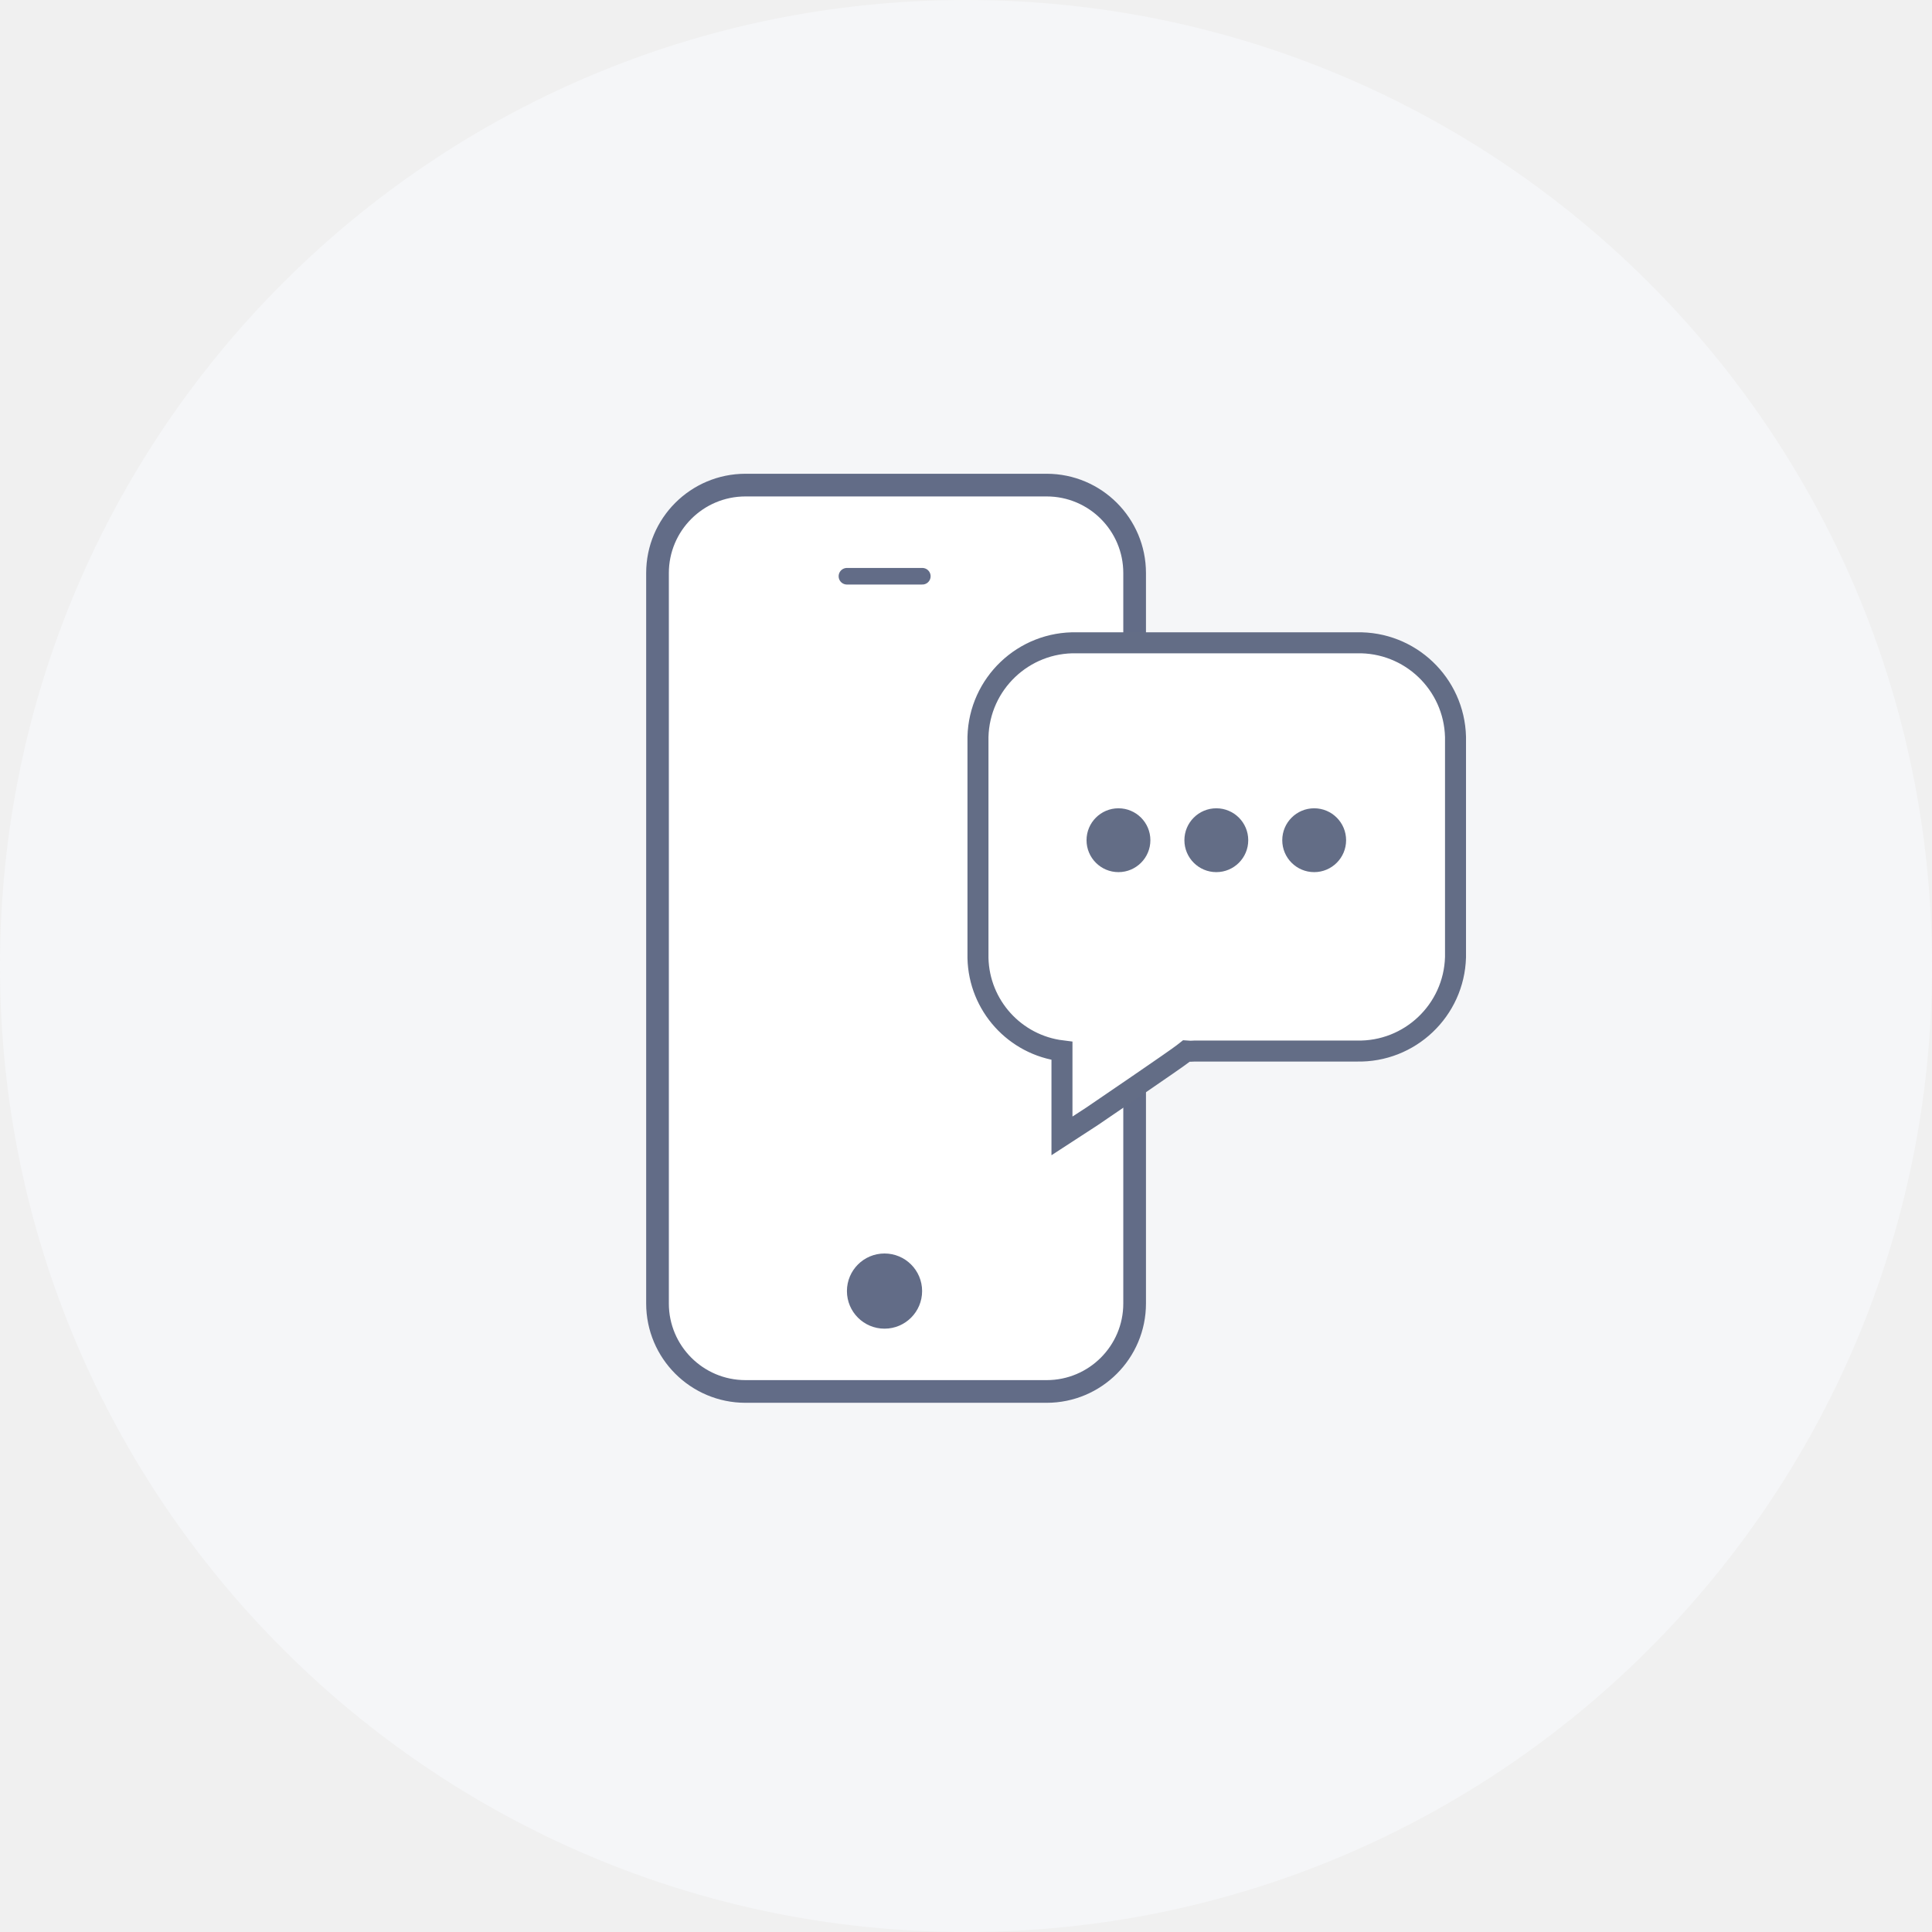
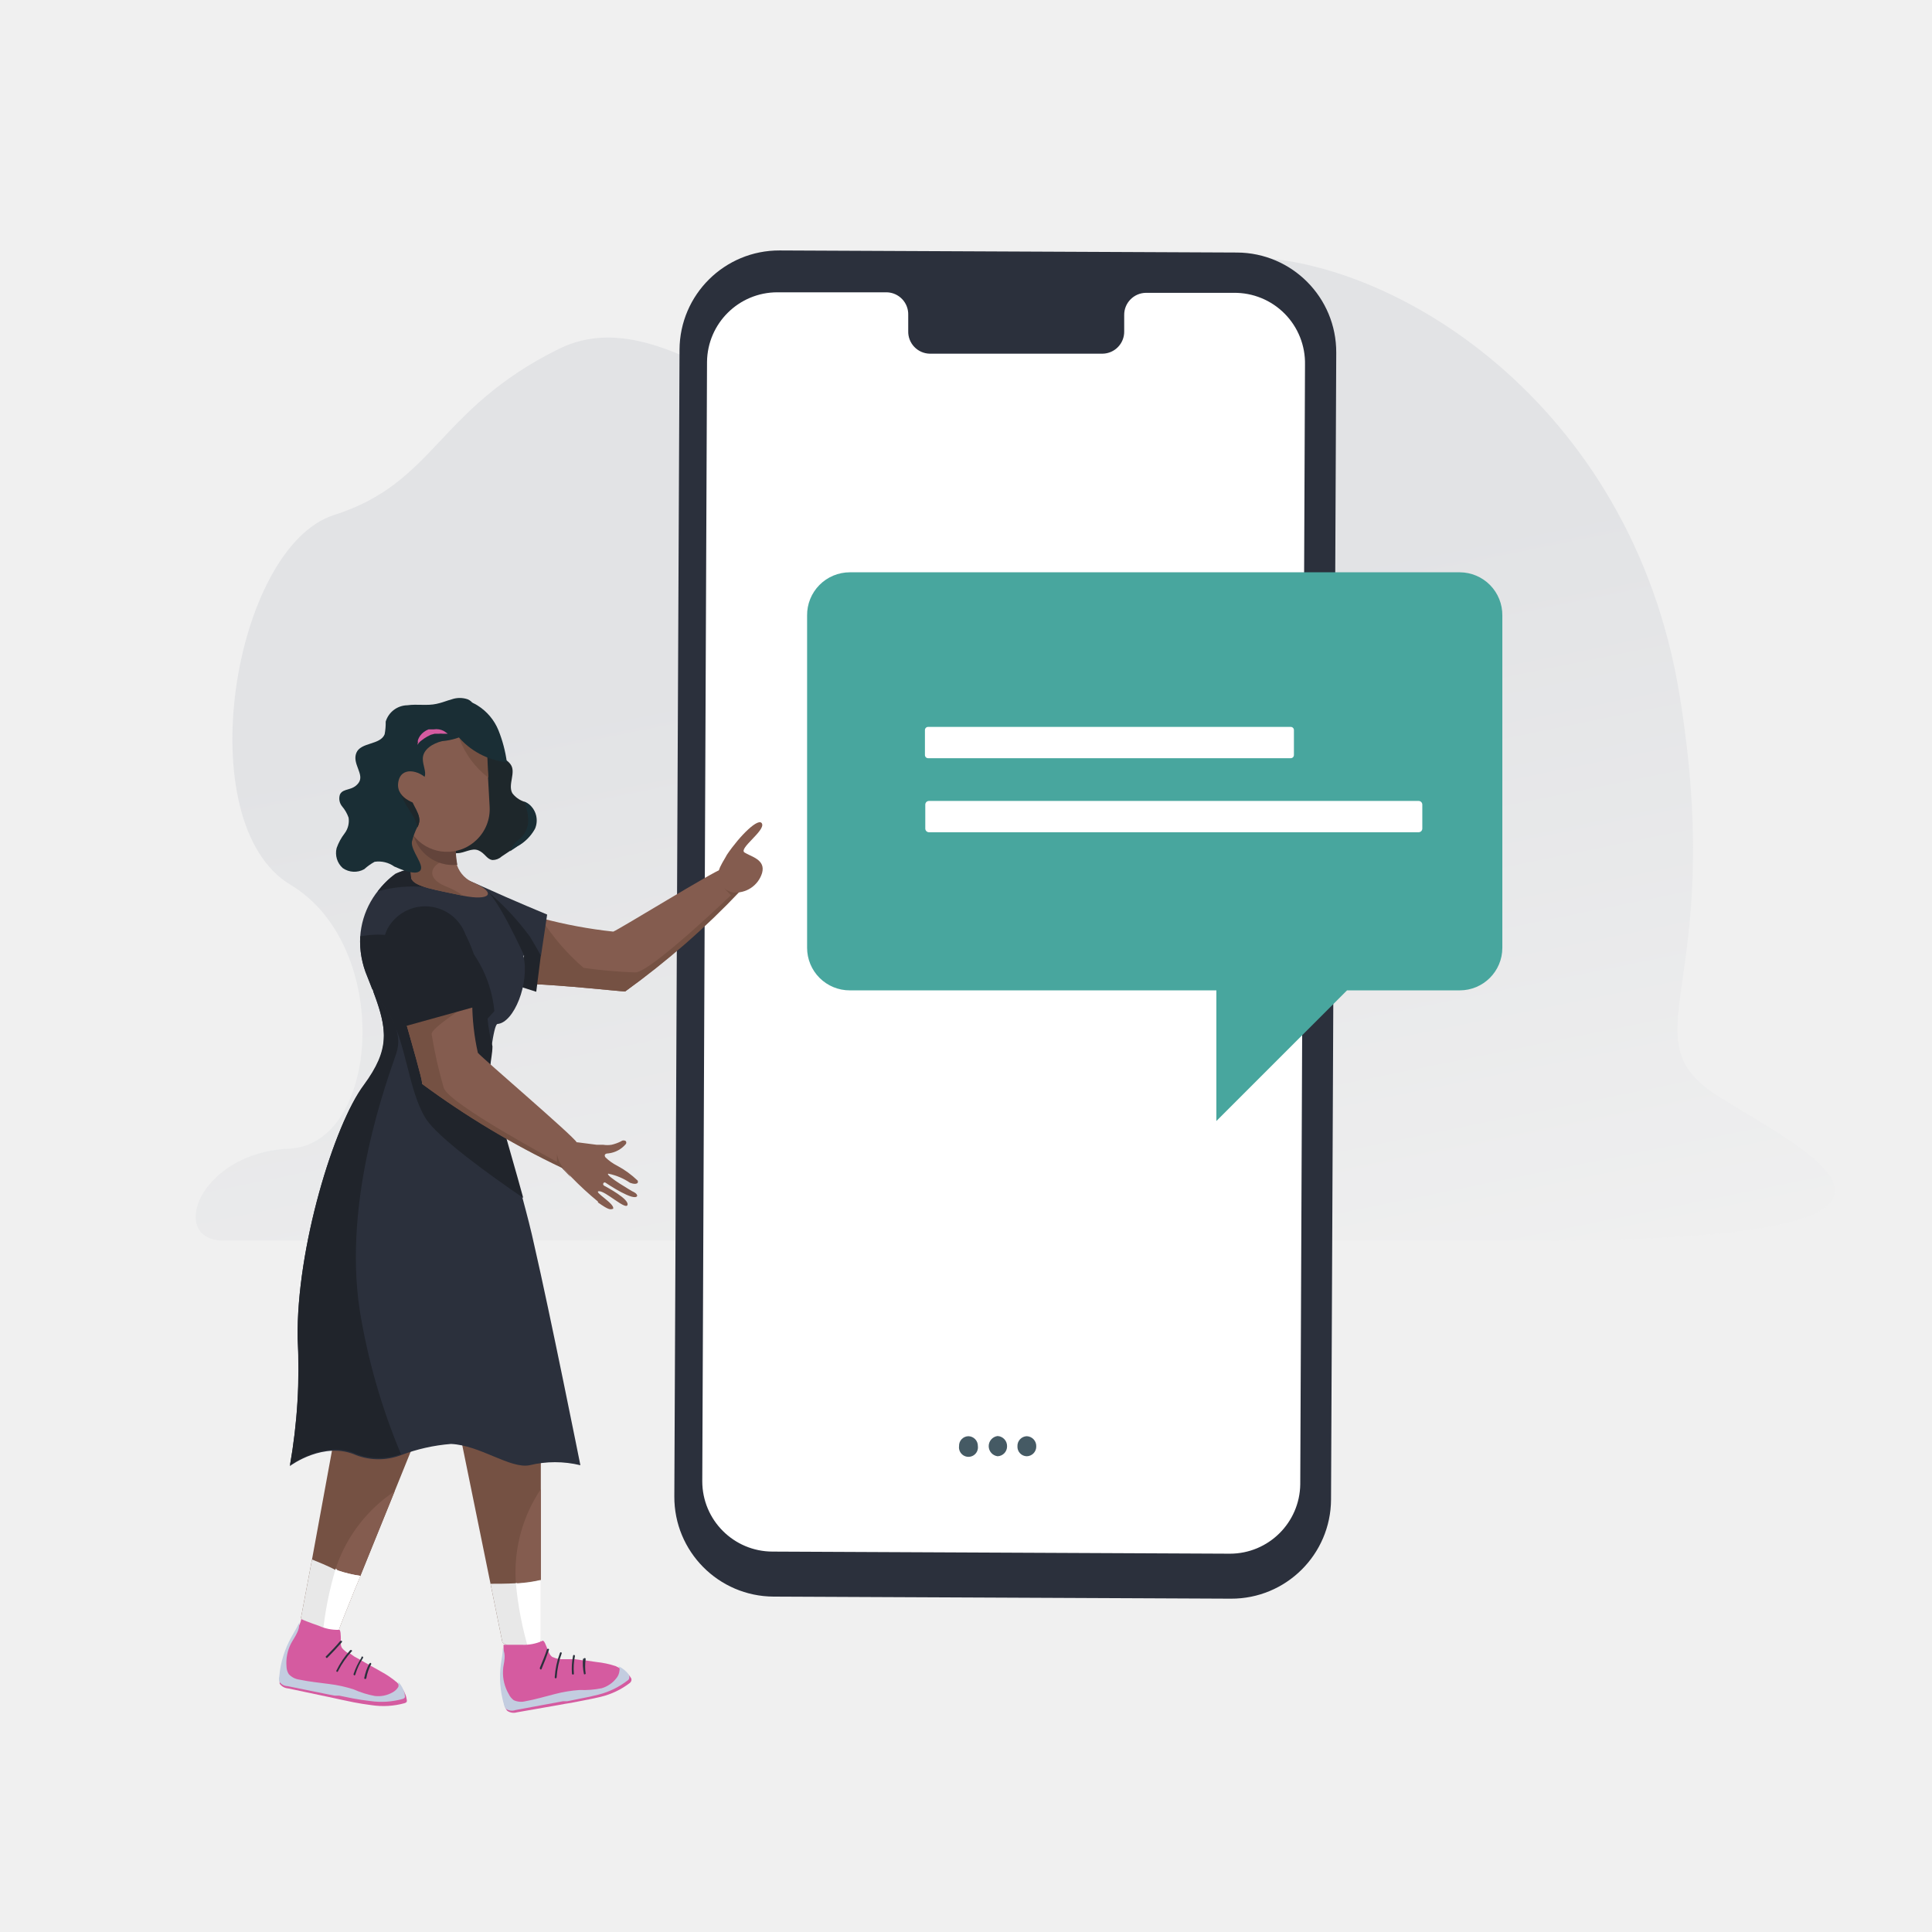
- <svg xmlns="http://www.w3.org/2000/svg" viewBox="0 0 92 92">
+ <svg xmlns="http://www.w3.org/2000/svg" id="Layer_1" data-name="Layer 1" width="38.75mm" height="38.75mm" viewBox="0 0 109.85 109.85">
  <defs>
-     <style>.cls-1{fill:#f5f6f8;}.cls-2,.cls-5{fill:#fff;stroke-miterlimit:10;}.cls-2,.cls-4{stroke:#626c87;}.cls-2{stroke-width:1.08px;}.cls-3{fill:#626c87;}.cls-4{fill:none;stroke-linecap:round;stroke-linejoin:round;stroke-width:0.79px;}.cls-5{stroke:#636d86;}.cls-6{fill:#636d86;}</style>
+     <linearGradient id="linear-gradient" x1="60.98" y1="84.44" x2="51.12" y2="35.93" gradientUnits="userSpaceOnUse">
+       <stop offset="0" stop-color="#fff" />
+       <stop offset="1" stop-color="#646e85" />
+     </linearGradient>
  </defs>
-   <g id="Lager_2" data-name="Lager 2">
-     <g id="Layer_3" data-name="Layer 3">
-       <circle class="cls-1" cx="46" cy="46" r="46" />
-       <rect class="cls-2" x="31.31" y="23.1" width="22.72" height="43.16" rx="4.19" />
-       <circle class="cls-3" cx="42.12" cy="61.48" r="1.79" />
-       <line class="cls-4" x1="40.33" y1="27.44" x2="43.92" y2="27.44" />
-       <path class="cls-5" d="M46.57,35.09V45.62a4.56,4.56,0,0,0,4,4.42v4.05L52,53.16c.41-.28,4-2.72,4.35-3l.14-.11a2.38,2.38,0,0,0,.41,0h7.7a4.6,4.6,0,0,0,4.71-4.47V35.09a4.6,4.6,0,0,0-4.71-4.48H51.28A4.6,4.6,0,0,0,46.57,35.09Z" />
-       <circle class="cls-6" cx="53.26" cy="40.01" r="1.52" />
-       <circle class="cls-6" cx="57.92" cy="40.01" r="1.52" />
-       <circle class="cls-6" cx="62.58" cy="40.01" r="1.52" />
-     </g>
+   <g opacity="0.1">
+     <path d="M26.91,70.54H12.72c-3.18,0-1.44-5,3.72-5.23s5.92-11.5.08-15S13.25,31.11,19,29.28s5.84-6,12.75-9.43,14.3,7.79,23.57,5.26S62.1,14.81,70.5,14.63s22.26,8.06,25,24.9S92.31,59,97.84,62.42s15.35,8.12-10.65,8.12Z" fill="url(#linear-gradient)" />
  </g>
+   <rect x="18.89" y="33.91" width="76.54" height="37.34" rx="5.67" transform="translate(4.32 109.49) rotate(-89.74)" fill="#2b303c" />
+   <path d="M70.15,16.65l-5,0a1.25,1.25,0,0,0-1.23,1.27v.92a1.25,1.25,0,0,1-1.23,1.27l-9.83,0a1.25,1.25,0,0,1-1.22-1.29v-.91a1.25,1.25,0,0,0-1.22-1.29H48.61l-4.41,0a4,4,0,0,0-4,3.95l-.27,63.65a4,4,0,0,0,4,4l26,.12a4,4,0,0,0,4-3.95l.27-63.65A4,4,0,0,0,70.15,16.65Z" fill="#fff" />
+   <path d="M55.6,82.22a.54.54,0,1,1-1.07,0,.54.54,0,0,1,.53-.56A.55.55,0,0,1,55.6,82.22Z" fill="#455a64" />
+   <path d="M57.26,82.23a.56.56,0,0,1-.54.57.58.58,0,0,1,0-1.15A.57.57,0,0,1,57.26,82.23Z" fill="#455a64" />
+   <path d="M58.92,82.24a.55.55,0,0,1-.54.56.54.54,0,0,1-.53-.57.55.55,0,0,1,.53-.57A.56.56,0,0,1,58.92,82.24Z" fill="#455a64" />
+   <path d="M83,32.54H48.32A2.43,2.43,0,0,0,45.89,35V53.89a2.42,2.42,0,0,0,2.43,2.42H69.16v7.43l7.43-7.43H83a2.42,2.42,0,0,0,2.42-2.42V35A2.43,2.43,0,0,0,83,32.54Z" fill="#48a69e" />
+   <rect x="52.59" y="41.33" width="20.98" height="1.78" rx="0.18" fill="#fff" />
+   <rect x="52.61" y="45.54" width="28.26" height="1.78" rx="0.21" fill="#fff" />
+   <path d="M35.55,56.37l-.06,0h0c-.21,0-3.5-.36-5.31-.42l.28-1.68.33-2v-.06a27,27,0,0,0,4.08.76c.39-.16,5.78-3.48,6.18-3.56h0a4.09,4.09,0,0,1,1,1.13l0,.06A45.43,45.43,0,0,1,35.55,56.37Z" fill="#845c4f" />
+   <path d="M42.7,50.36l-.61.3a45.43,45.43,0,0,1-6.54,5.71l-.06,0h0c-.21,0-3.5-.36-5.31-.42l.28-1.68.33-2a12.68,12.68,0,0,0,2.39,2.76,26.34,26.34,0,0,0,2.94.26c.87,0,5.44-4.39,5.44-4.39l-.37-.38a1.53,1.53,0,0,0,.59.09l.32-.07a1.73,1.73,0,0,0,.34-.14,1.48,1.48,0,0,1,.32-.11Z" fill="#755143" />
+   <path d="M41,49.19a1.26,1.26,0,0,0-.11,1,1.22,1.22,0,0,0,.77.55,1.57,1.57,0,0,0,1.67-1.1c.22-.78-.66-.94-1-1.17s1.16-1.22,1-1.63-1.25.65-2,1.76C41.21,48.83,41.09,49,41,49.19Z" fill="#845c4f" />
+   <path d="M25.56,48.26c-.53,0-.55.42-1.12.34s-1.24.12-1.79,0-.18-1.83.4-2.16S25.56,48.26,25.56,48.26Z" fill="#1e272b" />
+   <path d="M24.8,47.43A1.06,1.06,0,0,0,26,48.51c.41,0,.82-.32,1.2-.16s.48.52.81.55a.76.76,0,0,0,.51-.2l.45-.3.42-.28a2.53,2.53,0,0,0,1-1,1.19,1.19,0,0,0-.35-1.4,1.17,1.17,0,0,0-.27-.15,1.39,1.39,0,0,1-.64-.47c-.27-.49.23-1.19-.1-1.64s-.74-.32-1-.63a1.49,1.49,0,0,1-.11-.94,2.5,2.5,0,0,0-.34-1.41s-2.72.44-2.86,2.78A23.2,23.2,0,0,0,24.8,47.43Z" fill="#1e272b" />
+   <path d="M26.14,81.47l1.75,8.58.68,3.35h0a5.59,5.59,0,0,0,1.1.48.79.79,0,0,0,.42,0h0a1.49,1.49,0,0,0,.54-.35.54.54,0,0,0,.12-.38v0c0-.21,0-1.41,0-2.54v-.78c0-1.2,0-3.38,0-5.19,0-1.65,0-3,0-3l-1.69-.06Z" fill="#755143" />
+   <path d="M29.32,89.82a19,19,0,0,0,.77,4.09h0a1.49,1.49,0,0,0,.54-.35.54.54,0,0,0,.12-.38v0c0-.21,0-1.41,0-2.54v-.78c0-1.2,0-3.38,0-5.19A8.47,8.47,0,0,0,29.32,89.82Z" fill="#845c4f" />
+   <path d="M27.89,90.05l.68,3.35h0a5.59,5.59,0,0,0,1.1.48.79.79,0,0,0,.42,0h0a1.49,1.49,0,0,0,.54-.35.54.54,0,0,0,.12-.38v0c0-.21,0-1.41,0-2.54v-.78a7.91,7.91,0,0,1-1.31.19h-.09C28.8,90.05,28.27,90.05,27.89,90.05Z" fill="#e8e8e8" />
+   <path d="M29.33,90a19.46,19.46,0,0,0,.76,3.9h0a1.49,1.49,0,0,0,.54-.35.54.54,0,0,0,.12-.38v0c0-.21,0-1.41,0-2.54v-.78a7.91,7.91,0,0,1-1.31.19Z" fill="#fff" />
+   <path d="M28.7,97a1.08,1.08,0,0,0,.08.19h0a.31.31,0,0,0,.07.09.64.64,0,0,0,.54.08l2.34-.41.38-.07.37-.06.67-.13c.33-.06.65-.13,1-.21a4.39,4.39,0,0,0,1.66-.79.23.23,0,0,0,.08-.11.2.2,0,0,0,0-.15,1.43,1.43,0,0,0-.14-.2,1.69,1.69,0,0,0-.55-.4L35,94.73a5.07,5.07,0,0,0-1.08-.23l-.62-.09h-.12l-.48-.07-.11,0-.37,0-.3,0-.11,0a2,2,0,0,1-.41-.13.55.55,0,0,1-.17-.21l-.06-.13h0c-.13-.31-.23-.68-.36-.56l0,0a2.56,2.56,0,0,1-1.12.21c-.53,0-1,0-1.06,0h0c0,.1,0,.2,0,.3,0,.31-.07.61-.1.91A6,6,0,0,0,28.7,97Z" fill="#d55ba0" />
+   <path d="M31.11,93.75c-.12.37-.27.73-.42,1.09,0,.07.07.12.1.06.16-.37.3-.74.43-1.12a.06.06,0,0,0-.11,0Z" fill="#2b303c" />
+   <path d="M31.83,94a4.93,4.93,0,0,0-.29,1.37c0,.08.11.07.11,0A4.86,4.86,0,0,1,31.94,94c0-.06-.08-.09-.11,0Z" fill="#2b303c" />
+   <path d="M32.58,94.16a3.71,3.71,0,0,0-.06,1c0,.07.12.07.11,0a3.5,3.5,0,0,1,.06-1c0-.07-.1-.1-.11,0Z" fill="#2b303c" />
+   <path d="M33.15,94.3a2.83,2.83,0,0,0,.05.87c0,.07.12,0,.1,0a3,3,0,0,1,0-.84c0-.08-.11-.07-.12,0Z" fill="#2b303c" />
+   <path d="M28.65,96.9a.53.53,0,0,0,.13.27h0a.61.61,0,0,0,.53.06l2.32-.43.38-.07.24,0,.79-.16c.33-.06.65-.13,1-.22a4.48,4.48,0,0,0,1.64-.8.19.19,0,0,0,.09-.11.21.21,0,0,0,0-.15l0-.05a1.54,1.54,0,0,0-.6-.5.31.31,0,0,1,.05.1.33.33,0,0,1,0,.17.77.77,0,0,1-.19.43,1.64,1.64,0,0,1-.82.55,5.19,5.19,0,0,1-1.25.1,7.54,7.54,0,0,0-1.41.23c-.56.14-1.11.31-1.68.41a1,1,0,0,1-.66-.06.93.93,0,0,1-.29-.36A2.41,2.41,0,0,1,28.6,95c0-.24.08-.47.09-.71a1.15,1.15,0,0,0-.1-.58l0,0c0,.3-.07.6-.11.9A5.56,5.56,0,0,0,28.65,96.9Z" fill="#c3cde0" />
+   <path d="M19.32,80.06l-1.58,8.61L17.11,92h0a5.44,5.44,0,0,0,.84.85.81.81,0,0,0,.37.19h0A1.52,1.52,0,0,0,19,93a.57.57,0,0,0,.26-.31.08.08,0,0,0,0,0c.05-.2.51-1.32.93-2.37.06-.13.16-.38.3-.72l1.95-4.81,1.12-2.77L22,81.25Z" fill="#755143" />
+   <path d="M19.15,89a19.6,19.6,0,0,0-.82,4.08h0A1.52,1.52,0,0,0,19,93a.57.57,0,0,0,.26-.31.08.08,0,0,0,0,0c.05-.2.51-1.32.93-2.37.06-.13.16-.38.3-.72l1.95-4.81A8.48,8.48,0,0,0,19.15,89Z" fill="#845c4f" />
+   <path d="M17.74,88.67,17.11,92h0a5.44,5.44,0,0,0,.84.85.81.81,0,0,0,.37.19h0A1.52,1.52,0,0,0,19,93a.57.57,0,0,0,.26-.31.08.08,0,0,0,0,0c.05-.2.51-1.32.93-2.37.06-.13.16-.38.3-.72a7.25,7.25,0,0,1-1.29-.31l-.08,0C18.59,89,18.09,88.82,17.74,88.67Z" fill="#e8e8e8" />
+   <path d="M19.09,89.18a20,20,0,0,0-.76,3.9h0A1.52,1.52,0,0,0,19,93a.57.57,0,0,0,.26-.31.08.08,0,0,0,0,0c.05-.2.51-1.32.93-2.37.06-.13.16-.38.3-.72a7.25,7.25,0,0,1-1.29-.31Z" fill="#fff" />
+   <path d="M15.9,95.41a1.34,1.34,0,0,0,0,.2h0l0,.12a.65.65,0,0,0,.48.27l2.32.49.37.08.37.08.67.14c.33.06.66.12,1,.16A4.49,4.49,0,0,0,23,96.84a.24.24,0,0,0,.12-.07.23.23,0,0,0,0-.16,1.05,1.05,0,0,0-.06-.24,1.57,1.57,0,0,0-.36-.57l-.13-.14a5.21,5.21,0,0,0-.91-.62l-.55-.31L21,94.67l-.42-.24-.1-.06-.33-.18L19.88,94,19.79,94a1.75,1.75,0,0,1-.33-.28.41.41,0,0,1-.08-.25.76.76,0,0,0,0-.15h0c0-.33,0-.72-.13-.65h0a2.58,2.58,0,0,1-1.12-.23c-.5-.17-1-.37-1-.38h0a1.61,1.61,0,0,1-.09.29c-.12.27-.29.53-.43.8A5.87,5.87,0,0,0,15.9,95.41Z" fill="#d55ba0" />
+   <path d="M19.34,93.31c-.25.3-.52.58-.8.86-.05,0,0,.14.07.09.29-.29.56-.58.82-.88.05-.06,0-.12-.09-.07Z" fill="#2b303c" />
+   <path d="M19.91,93.83A4.91,4.91,0,0,0,19.12,95c0,.06.08.1.11,0A4.92,4.92,0,0,1,20,93.89c.05,0,0-.11-.09-.06Z" fill="#2b303c" />
+   <path d="M20.55,94.25a4.07,4.07,0,0,0-.45.94c0,.07.09.11.11,0a3.67,3.67,0,0,1,.43-.92.05.05,0,1,0-.09-.06Z" fill="#2b303c" />
+   <path d="M21,94.58a3,3,0,0,0-.29.83c0,.07.1.08.12,0a2.63,2.63,0,0,1,.28-.8c0-.06-.07-.1-.11,0Z" fill="#2b303c" />
+   <path d="M15.88,95.31a.61.61,0,0,0,0,.3h0a.58.58,0,0,0,.47.26l2.31.47.37.07.25,0,.79.16c.32.06.65.11,1,.15a4.46,4.46,0,0,0,1.82-.12.24.24,0,0,0,.12-.07.22.22,0,0,0,0-.16s0,0,0-.06a1.55,1.55,0,0,0-.36-.68.4.4,0,0,1,0,.11.35.35,0,0,1,0,.17.81.81,0,0,1-.34.32,1.63,1.63,0,0,1-1,.2,5.28,5.28,0,0,1-1.19-.37,7.28,7.28,0,0,0-1.4-.31c-.57-.08-1.14-.13-1.7-.25a1,1,0,0,1-.6-.31.84.84,0,0,1-.13-.44,2.41,2.41,0,0,1,.25-1.29c.11-.21.25-.4.35-.62a1.05,1.05,0,0,0,.12-.57s0,0,0,0c-.12.27-.29.53-.43.79A5.54,5.54,0,0,0,15.88,95.31Z" fill="#c3cde0" />
+   <polygon points="30.75 54.33 30.49 56.39 29.45 56.06 29.8 54.33 30.75 54.33" fill="#20242b" />
+   <path d="M33,83.31a6.14,6.14,0,0,0-2.89,0c-1.1.22-2.81-1.14-4.47-1.21a10.37,10.37,0,0,0-2.85.64,3.59,3.59,0,0,1-2.54,0c-1.82-.82-3.72.58-3.77.62a31.74,31.74,0,0,0,.44-7.23C16.84,71,19,63.93,20.69,61.72c1.46-1.95,1.38-3.08.55-5.29,0-.06,0-.13-.08-.19-.08-.22-.18-.45-.27-.69a5.14,5.14,0,0,1-.41-2.28,4.67,4.67,0,0,1,2-3.54c1.29-.85,3.33-.06,5,.7S31.11,52,31.11,52l-.35,2.34h-1c.37,1.56-.54,3.81-1.47,3.88-.12,0-.24.61-.34,1.28,0,.39-.1.8-.12,1.13-.08.9,1,4.27,1.88,7.49.25.93.49,1.85.67,2.69C31.25,74.57,33,83.31,33,83.31Z" fill="#2b303c" />
+   <path d="M24.21,50.44a7.33,7.33,0,0,0-2.73.24,4.58,4.58,0,0,1,1-1A2.58,2.58,0,0,1,23,49.5a2.62,2.62,0,0,1,.4-.11l.28,0A3.88,3.88,0,0,1,24.21,50.44Z" fill="#20242b" />
+   <path d="M23.38,49.93c.15.5,1.44.67,2.95,1h0c1.51.3,1.93-.13.66-.72a1.65,1.65,0,0,1-1-1,5.71,5.71,0,0,1-.08-1.43L25,47.61l-.26,0-1.44-.22A16.45,16.45,0,0,0,23.38,49.93Z" fill="#845c4f" />
+   <path d="M23.38,49.93c.15.5,1.44.67,2.95,1h0a4.18,4.18,0,0,0-1-.54c-1.16-.47-.84-1.25,0-1.47a5.05,5.05,0,0,0-.54-1.29l0,0-1.44-.22A16.45,16.45,0,0,0,23.38,49.93Z" fill="#755143" />
+   <path d="M23.47,47.3A2.32,2.32,0,0,0,26,49.17a5.71,5.71,0,0,1-.08-1.43L25,47.61A3.31,3.31,0,0,1,23.47,47.3Z" fill="#63443b" />
+   <path d="M22.78,41.78,23,46.14a2.42,2.42,0,0,0,2.55,2.29,2.38,2.38,0,0,0,1.53-.66,2.41,2.41,0,0,0,.76-1.89l-.09-1.64-.09-1.65-.06-1.08Z" fill="#845c4f" />
+   <path d="M19.49,49.36a1.15,1.15,0,0,0,1.22.06A3.11,3.11,0,0,1,21.3,49a1.54,1.54,0,0,1,1.12.27c.36.16,1.24.54,1.48.22s-.55-1.12-.48-1.63a3.88,3.88,0,0,1,.32-.86,1,1,0,0,0,.1-.3c.07-.61-.68-1.16-.44-1.72a1,1,0,0,1,.19-.26c.21-.18.47-.32.56-.58s-.11-.63-.11-1c0-.53.58-.88,1.1-1a3.71,3.71,0,0,0,1.52-.47A1.25,1.25,0,0,0,27,40.3l0,.19a.67.67,0,0,0-.41-.73,1.39,1.39,0,0,0-.9,0c-.29.08-.57.2-.87.26-.54.12-1.1,0-1.66.08a1.31,1.31,0,0,0-1.23.93,3.44,3.44,0,0,1-.06.72c-.25.62-1.36.44-1.61,1.06s.48,1.22.13,1.7-.87.28-1.06.66a.71.71,0,0,0,.13.69,2,2,0,0,1,.36.63,1.19,1.19,0,0,1-.23.9,3,3,0,0,0-.45.83A1.15,1.15,0,0,0,19.49,49.36Z" fill="#1a2e35" />
+   <path d="M29,48.4l.42-.28a2.53,2.53,0,0,0,1-1,1.19,1.19,0,0,0-.35-1.4,1.17,1.17,0,0,0-.27-.15c.37.94.32,1.64-.28,2.15A1.43,1.43,0,0,0,29,48.4Z" fill="#1a2e35" />
+   <path d="M23.47,46.37a2,2,0,0,1,.27.67,1,1,0,0,0,.1-.3c.07-.61-.68-1.16-.44-1.72a1,1,0,0,1,.19-.26,3.71,3.71,0,0,0-.78-.34C22.5,44.82,22.9,45.49,23.47,46.37Z" fill="#1e272b" />
+   <path d="M24.3,44.32c-.44-.51-1.53-.79-1.66.19s1.24,1.25,1.24,1.25Z" fill="#845c4f" />
+   <path d="M26.12,42a5,5,0,0,0,1.65,2.22l-.09-1.65A7.81,7.81,0,0,0,26.12,42Z" fill="#755143" />
+   <path d="M26,41.82a4.21,4.21,0,0,0,2.82,1.52,7.64,7.64,0,0,0-.48-1.82,3,3,0,0,0-1.19-1.41A1.89,1.89,0,0,0,25.3,40S24.72,40.22,26,41.82Z" fill="#1a2e35" />
+   <path d="M23.74,42.35a0,0,0,0,0,0,0,.64.64,0,0,1,.16-.2L24.1,42a2.56,2.56,0,0,1,.39-.22l.22-.06.11,0h.12a1,1,0,0,1,.25,0h.27l-.11-.08-.12-.08a1,1,0,0,0-.27-.09,1,1,0,0,0-.3,0l-.15,0-.07,0-.07,0a1.07,1.07,0,0,0-.48.36.91.91,0,0,0-.13.26.7.7,0,0,0,0,.14A.45.45,0,0,0,23.74,42.35Z" fill="#d55ba0" />
+   <path d="M16.49,83.29c.05,0,2-1.44,3.77-.61a3.64,3.64,0,0,0,2.54,0,35.89,35.89,0,0,1-2.34-8.14c-1-6.42,1.61-13.25,2.07-14.64.4-1.22-.29-2.13-1.37-3.7.91,2.34,1,3.47-.47,5.48C19,63.93,16.84,71,16.93,76.06A31.74,31.74,0,0,1,16.49,83.29Z" fill="#20242b" />
+   <path d="M30.75,54.33l-.61.75s-1.55-3.57-2.42-4.4a14.9,14.9,0,0,1,2.42,2.59C30.41,53.72,30.61,54.07,30.75,54.33Z" fill="#20242b" />
+   <path d="M29.75,68.11c-1.88-1.28-4.86-3.43-5.54-4.51-1-1.59-1.09-4.3-2.13-6a13,13,0,0,0-.84-1.2c0-.06,0-.13-.08-.19-.08-.22-.18-.45-.27-.69a5.14,5.14,0,0,1-.41-2.28c1.05-.2,2.49-.16,3.22.73,1.23,1.49,1.73-1.31,1.73-1.31a6.91,6.91,0,0,1,2.68,4.83l-.39.43A10.66,10.66,0,0,0,28,59.49c0,.39-.1.8-.12,1.13C27.79,61.52,28.87,64.89,29.75,68.11Z" fill="#20242b" />
+   <path d="M34,68.37,34,68.32a18.28,18.28,0,0,1-1.5-1.38h0l-.5-.52-.23-.23.1-.12.9-1.12v0h.07l1.09.14.37,0a1.54,1.54,0,0,0,.47,0,2.35,2.35,0,0,0,.55-.2.21.21,0,0,1,.27,0,.16.16,0,0,1,0,.15,1.52,1.52,0,0,1-1,.54c-.23,0-.24.13-.16.23a2.74,2.74,0,0,0,.66.47,5.21,5.21,0,0,1,1.17.85.16.16,0,0,1,0,.12c-.06.08-.23.08-.44,0a3.38,3.38,0,0,0-1.2-.51.05.05,0,0,0-.05,0c-.08.15,1.39,1,1.39,1s.28.11.27.26a.09.09,0,0,1,0,0c-.17.33-1.67-.66-1.81-.76a.08.08,0,0,0-.08,0,.1.1,0,0,0,0,.17c.12.07,1.5.79,1.33,1.12h0c-.14.24-1.24-.81-1.61-.8s.93.72.8,1C34.7,68.77,34.65,68.83,34,68.37Z" fill="#845c4f" />
+   <path d="M24,61.63s0,0,0-.05l0,0h0c0-.23-.55-2.14-1.08-4l1.8-.26L26.78,57h.07a13.26,13.26,0,0,0,.32,2.86c.29.34,5.42,4.72,5.62,5.09v0A4.15,4.15,0,0,1,32,66.35s0,0,0,.05A48,48,0,0,1,24,61.63Z" fill="#845c4f" />
+   <path d="M32.44,66.92l-.5-.52A48,48,0,0,1,24,61.63s0,0,0-.05l0,0h0c0-.23-.55-2.14-1.08-4l1.8-.26L26.78,57c-.38.25-2.26,1.47-2.24,1.79a25.31,25.31,0,0,0,.69,3.06c.26.9,6.44,4.21,6.44,4.21v-.46a1.63,1.63,0,0,0,.14.47,3.4,3.4,0,0,0,.18.3,1.48,1.48,0,0,0,.25.3,1.14,1.14,0,0,1,.22.28Z" fill="#755143" />
+   <path d="M27.42,57.13,22.49,58.5s-1.29-4-.47-5.67a2.44,2.44,0,0,1,4.45.31A8.78,8.78,0,0,1,27.42,57.13Z" fill="#20242b" />
</svg>
